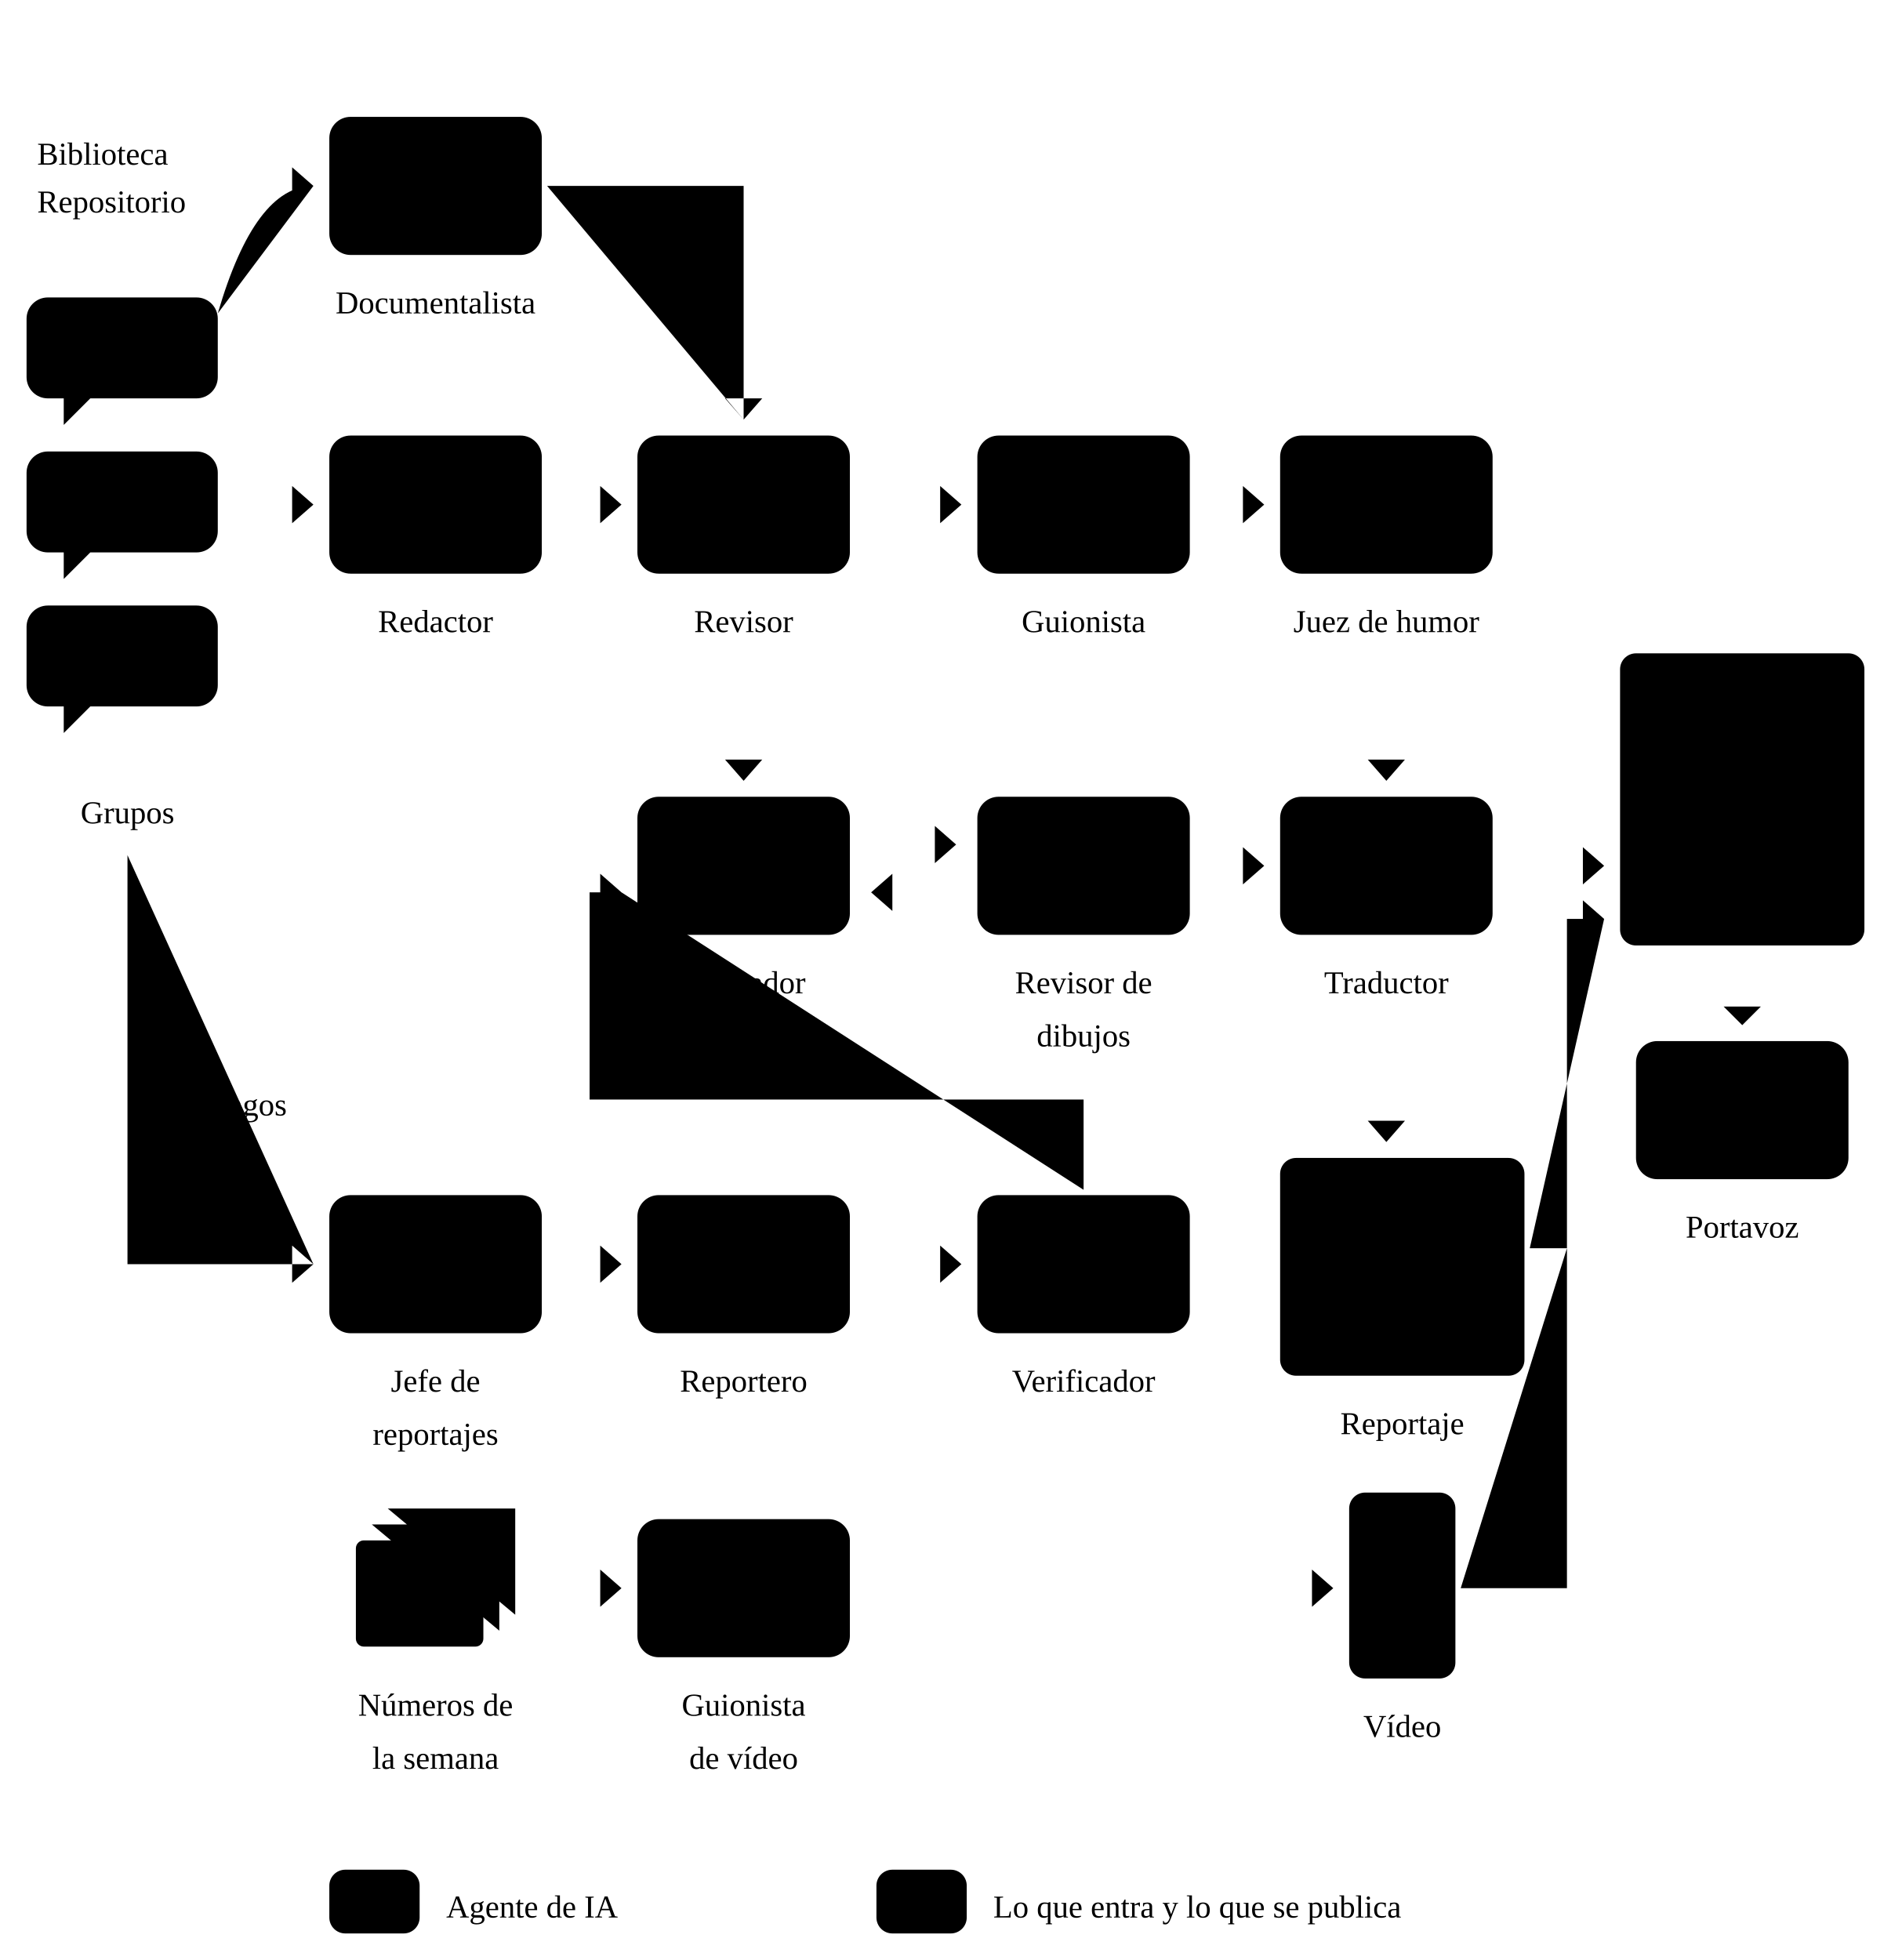
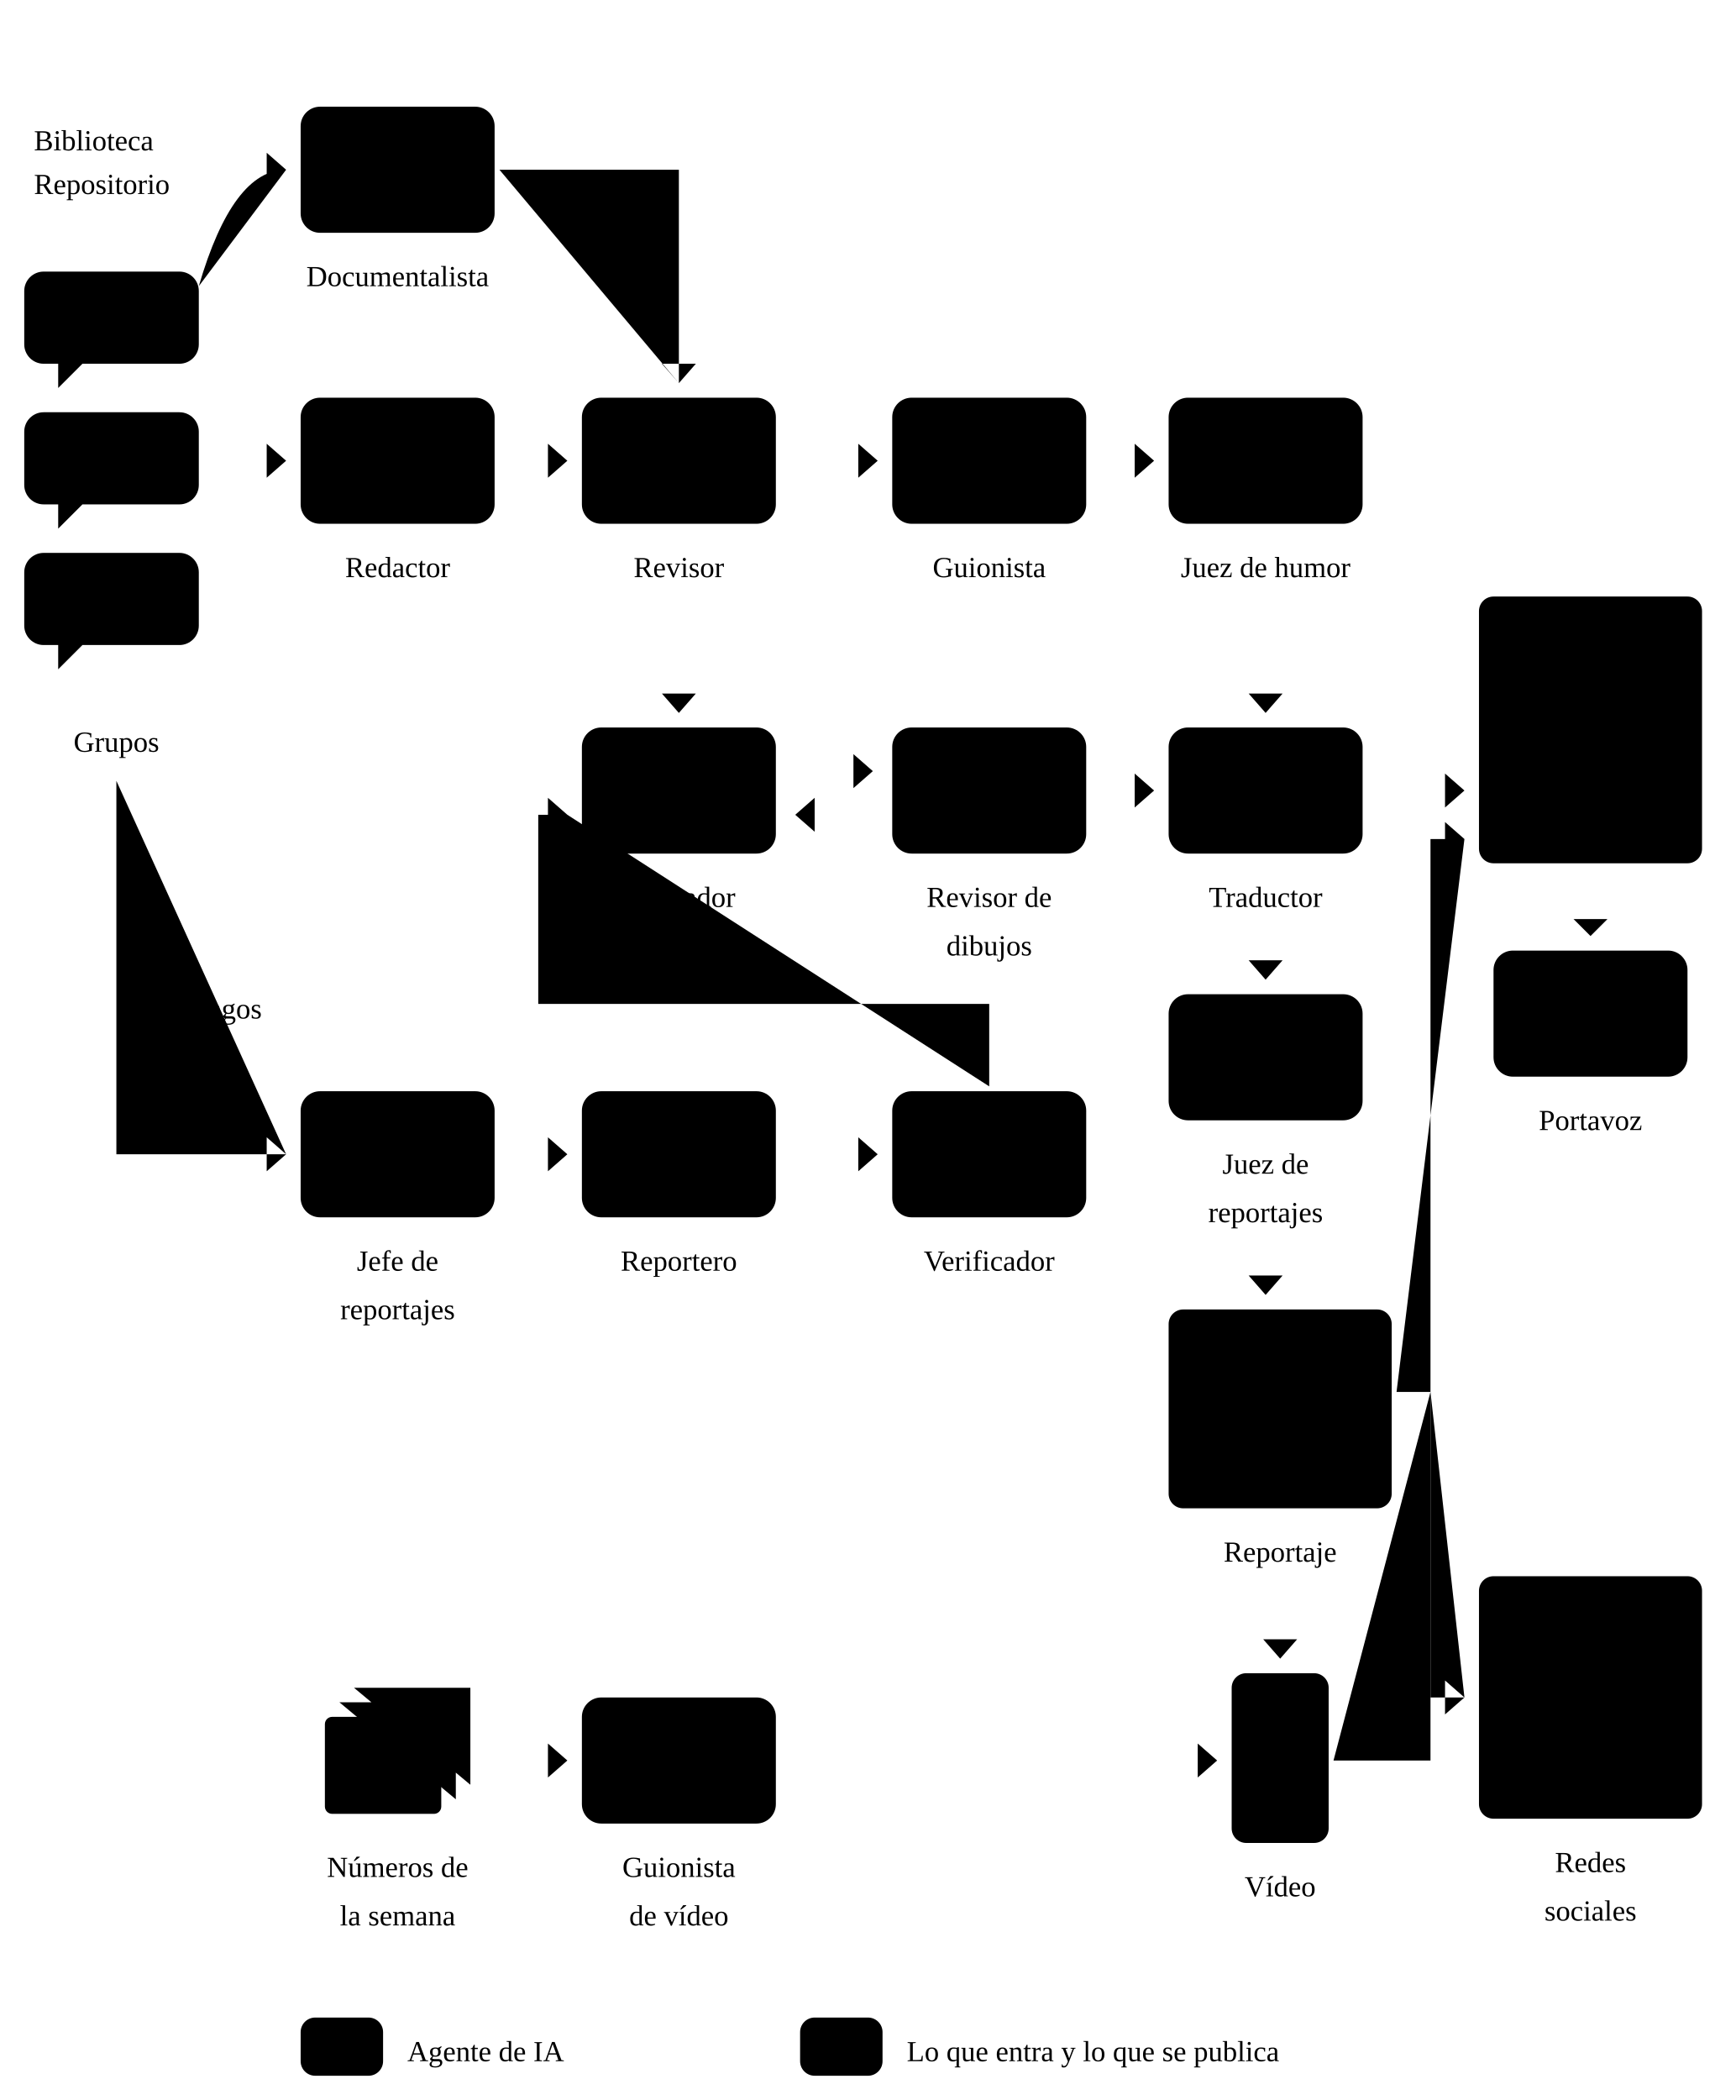
- <svg xmlns="http://www.w3.org/2000/svg" viewBox="0 0 716 738">
+ <svg xmlns="http://www.w3.org/2000/svg" viewBox="0 0 716 866">
  <path class="t" d="M18 112 h56 a8 8 0 0 1 8 8 v22 a8 8 0 0 1 -8 8 h-40 l-10 10 v-10 h-6 a8 8 0 0 1 -8 -8 v-22 a8 8 0 0 1 8 -8 z" />
  <path class="t" d="M18 170 h56 a8 8 0 0 1 8 8 v22 a8 8 0 0 1 -8 8 h-40 l-10 10 v-10 h-6 a8 8 0 0 1 -8 -8 v-22 a8 8 0 0 1 8 -8 z" />
  <path class="t" d="M18 228 h56 a8 8 0 0 1 8 8 v22 a8 8 0 0 1 -8 8 h-40 l-10 10 v-10 h-6 a8 8 0 0 1 -8 -8 v-22 a8 8 0 0 1 8 -8 z" />
  <path class="t" d="M30 126 h34 M30 136 h22 M30 184 h34 M30 194 h26 M30 242 h34 M30 252 h18" />
  <text class="lbl" x="48" y="310" text-anchor="middle">Grupos</text>
  <text class="lbl" x="14" y="62">Biblioteca</text>
  <text class="lbl" x="14" y="80">Repositorio</text>
  <path class="t" d="M82 118 Q96 70 118 70 M110 63 L118 70 L110 77" />
  <rect class="t fa" x="124" y="44" width="80" height="52" rx="8" />
  <path class="t" d="M146 58 v28 M154 58 v28 M162 62 v24" />
  <path class="a" d="M170 60 l8 26" />
  <text class="lbl" x="164" y="118" text-anchor="middle">Documentalista</text>
  <path class="t" d="M206 70 H280 V158 M273 150 L280 158 L287 150" />
  <path class="t" d="M88 190 L118 190 M110 183 L118 190 L110 197" />
  <rect class="t fa" x="124" y="164" width="80" height="52" rx="8" />
  <path class="a" d="M146 198 L172 172 L180 180 L154 206 L144 208 Z M168 176 L176 184" />
  <text class="lbl" x="164" y="238" text-anchor="middle">Redactor</text>
  <path class="t" d="M206 190 L234 190 M226 183 L234 190 L226 197" />
  <rect class="t fa" x="240" y="164" width="80" height="52" rx="8" />
  <path class="r" d="M260 190 L274 204 L300 176" />
  <text class="lbl" x="280" y="238" text-anchor="middle">Revisor</text>
  <path class="t" d="M322 190 L362 190 M354 183 L362 190 L354 197" />
  <rect class="t fa" x="368" y="164" width="80" height="52" rx="8" />
  <path class="t" d="M392 178 h26 a5 5 0 0 1 5 5 v10 a5 5 0 0 1 -5 5 h-16 l-6 6 v-6 h-4 a5 5 0 0 1 -5 -5 v-10 a5 5 0 0 1 5 -5 z" />
  <path class="a" d="M395 186 h20 M395 192 h12" />
  <text class="lbl" x="408" y="238" text-anchor="middle">Guionista</text>
  <path class="t" d="M450 190 L476 190 M468 183 L476 190 L468 197" />
  <rect class="t fa" x="482" y="164" width="80" height="52" rx="8" />
  <path class="a" d="M530 178.5 L521.5 170 L506 185.5 L514.5 194 Z" />
  <path class="t" d="M522.2 186.2 L536.4 200.4 M500 206 h24" />
  <text class="lbl" x="522" y="238" text-anchor="middle">Juez de humor</text>
  <path class="t" d="M280 248 V294 M273 286 L280 294 L287 286" />
  <path class="t" d="M522 248 V294 M515 286 L522 294 L529 286" />
  <rect class="t fa" x="240" y="300" width="80" height="52" rx="8" />
  <path class="a" d="M258 340 Q268 316 282 328 T304 314" />
  <circle class="fz" cx="304" cy="314" r="4" />
  <text class="lbl" x="280" y="374" text-anchor="middle">Ilustrador</text>
  <path class="t" d="M324 318 L360 318 M352 311 L360 318 L352 325 M364 336 L328 336 M336 329 L328 336 L336 343" />
  <rect class="t fa" x="368" y="300" width="80" height="52" rx="8" />
  <path class="t" d="M386 326 Q408 306 430 326 Q408 346 386 326 Z" />
  <circle class="a" cx="408" cy="326" r="7" />
  <circle class="ft" cx="408" cy="326" r="3" />
  <text class="lbl" x="408" y="374" text-anchor="middle">Revisor de</text>
  <text class="lbl" x="408" y="394" text-anchor="middle">dibujos</text>
  <path class="t" d="M450 326 L476 326 M468 319 L476 326 L468 333" />
  <rect class="t fa" x="482" y="300" width="80" height="52" rx="8" />
  <text class="ft" x="496" y="331" font-family="Newsreader, Georgia, serif" font-size="15" font-weight="700" text-anchor="middle">ES</text>
  <path class="a" d="M507 326 L517 326 M513 322 L517 326 L513 330" />
  <text class="ft" x="531" y="321" font-family="Newsreader, Georgia, serif" font-size="10.5" font-weight="700" text-anchor="middle">CA</text>
  <text class="ft" x="551" y="321" font-family="Newsreader, Georgia, serif" font-size="10.5" font-weight="700" text-anchor="middle">GL</text>
  <text class="ft" x="531" y="337" font-family="Newsreader, Georgia, serif" font-size="10.5" font-weight="700" text-anchor="middle">EU</text>
  <text class="ft" x="551" y="337" font-family="Newsreader, Georgia, serif" font-size="10.5" font-weight="700" text-anchor="middle">EN</text>
  <text class="lbl" x="522" y="374" text-anchor="middle">Traductor</text>
  <path class="t" d="M564 326 L604 326 M596 319 L604 326 L596 333" />
  <rect class="t" x="610" y="246" width="92" height="110" rx="6" />
  <path class="t" d="M622 266 h68 M622 274 h68" />
  <path class="t" d="M622 290 h30 M622 300 h30 M622 310 h30 M622 320 h30 M660 290 h30 v34 h-30 z" />
  <text class="lbl" x="656" y="346" text-anchor="middle">7:00</text>
  <path class="t" d="M656 358 L656 386 M649 379 L656 386 L663 379" />
  <rect class="t fa" x="616" y="392" width="80" height="52" rx="8" />
  <path class="a" d="M640.5 414.5 L667.5 407 L667.5 425 L640.5 419 Z M653.4 423.2 a4.5 4.5 0 1 1 -8.7 -2.4" />
  <text class="lbl" x="656" y="466" text-anchor="middle">Portavoz</text>
  <text class="lbl" x="58" y="420">Domingos</text>
  <path class="t" d="M48 322 V476 H118 M110 469 L118 476 L110 483" />
  <rect class="t fa" x="124" y="450" width="80" height="52" rx="8" />
  <circle class="t" cx="164" cy="476" r="14" />
  <circle class="ft" cx="164" cy="476" r="4" />
  <text class="lbl" x="164" y="524" text-anchor="middle">Jefe de</text>
  <text class="lbl" x="164" y="544" text-anchor="middle">reportajes</text>
  <path class="t" d="M206 476 L234 476 M226 469 L234 476 L226 483" />
  <rect class="t fa" x="240" y="450" width="80" height="52" rx="8" />
  <circle class="t" cx="274" cy="472" r="10" />
  <path class="a" d="M281 479 L294 492" />
  <text class="lbl" x="280" y="524" text-anchor="middle">Reportero</text>
  <path class="t" d="M322 476 L362 476 M354 469 L362 476 L354 483" />
  <rect class="t fa" x="368" y="450" width="80" height="52" rx="8" />
  <path class="t" d="M384 464 h20 M384 474 h20 M384 484 h14" />
  <path class="a" d="M410 478 L418 486 L434 466" />
  <text class="lbl" x="408" y="524" text-anchor="middle">Verificador</text>
  <path class="t" d="M408 448 V414 H222 V336 H234 M226 329 L234 336 L226 343" />
-   <path class="t" d="M522 382 V430 M515 422 L522 430 L529 422" />
-   <rect class="t" x="482" y="436" width="92" height="82" rx="6" />
-   <path class="t" d="M494 452 h68 M494 460 h68 M494 474 h68 M494 484 h68 M494 494 h68 M494 504 h40" />
-   <text class="lbl" x="528" y="540" text-anchor="middle">Reportaje</text>
-   <path class="t" d="M576 470 H590 V346 H604 M596 339 L604 346 L596 353" />
-   <path class="t" d="M146 568 h48 v40 M140 574 h48 v40" />
-   <rect class="t" x="134" y="580" width="48" height="40" rx="3" />
-   <path class="t" d="M141 591 h34 M141 600 h34 M141 609 h22" />
-   <text class="lbl" x="164" y="646" text-anchor="middle">Números de</text>
-   <text class="lbl" x="164" y="666" text-anchor="middle">la semana</text>
-   <path class="t" d="M206 598 L234 598 M226 591 L234 598 L226 605" />
-   <rect class="t fa" x="240" y="572" width="80" height="52" rx="8" />
-   <rect class="t" x="262" y="594" width="36" height="20" rx="2" />
-   <path class="a" d="M262 590 L294 581 L296 587 L264 596 Z" />
-   <text class="lbl" x="280" y="646" text-anchor="middle">Guionista</text>
-   <text class="lbl" x="280" y="666" text-anchor="middle">de vídeo</text>
-   <path class="t" d="M322 598 L502 598 M494 591 L502 598 L494 605" />
-   <rect class="t" x="508" y="562" width="40" height="70" rx="6" />
-   <path class="t" d="M522 586 L539 597 L522 608 Z" />
-   <text class="lbl" x="528" y="654" text-anchor="middle">Vídeo</text>
-   <path class="t" d="M550 598 H590 V470" />
-   <path class="t" d="M14 690 H702" />
-   <rect class="t fa" x="124" y="704" width="34" height="24" rx="6" />
-   <text class="lbl" x="168" y="722">Agente de IA</text>
-   <rect class="t" x="330" y="704" width="34" height="24" rx="6" />
-   <text class="lbl" x="374" y="722">Lo que entra y lo que se publica</text>
+   <path class="t" d="M522 382 V404 M515 396 L522 404 L529 396" />
+   <rect class="t fa" x="482" y="410" width="80" height="52" rx="8" />
+   <path class="t" d="M522 422 V452 M512 452 H532 M502 427 H542" />
+   <path class="a" d="M502 427 L496 441 M502 427 L508 441 M542 427 L536 441 M542 427 L548 441 M495 441 h14 a7 5 0 0 1 -14 0 z M535 441 h14 a7 5 0 0 1 -14 0 z" />
+   <text class="lbl" x="522" y="484" text-anchor="middle">Juez de</text>
+   <text class="lbl" x="522" y="504" text-anchor="middle">reportajes</text>
+   <path class="t" d="M522 512 V534 M515 526 L522 534 L529 526" />
+   <g transform="translate(0 104)">
+     <rect class="t" x="482" y="436" width="92" height="82" rx="6" />
+     <path class="t" d="M494 452 h68 M494 460 h68 M494 474 h68 M494 484 h68 M494 494 h68 M494 504 h40" />
+     <text class="lbl" x="528" y="540" text-anchor="middle">Reportaje</text>
+   </g>
+   <path class="t" d="M576 574 H590 V346 H604 M596 339 L604 346 L596 353" />
+   <path class="t" d="M528 654 V684 M521 676 L528 684 L535 676" />
+   <path class="t" d="M590 574 V700 H604 M596 693 L604 700 L596 707" />
+   <rect class="t" x="610" y="650" width="92" height="100" rx="6" />
+   <path class="t" d="M650 681 L662 674 M650 691 L662 698" />
+   <circle class="a" cx="667" cy="671" r="6" />
+   <circle class="a" cx="645" cy="686" r="6" />
+   <circle class="a" cx="667" cy="701" r="6" />
+   <text class="lbl" x="656" y="736" text-anchor="middle">12:00</text>
+   <text class="lbl" x="656" y="772" text-anchor="middle">Redes</text>
+   <text class="lbl" x="656" y="792" text-anchor="middle">sociales</text>
+   <g transform="translate(0 128)">
+     <path class="t" d="M146 568 h48 v40 M140 574 h48 v40" />
+     <rect class="t" x="134" y="580" width="48" height="40" rx="3" />
+     <path class="t" d="M141 591 h34 M141 600 h34 M141 609 h22" />
+     <text class="lbl" x="164" y="646" text-anchor="middle">Números de</text>
+     <text class="lbl" x="164" y="666" text-anchor="middle">la semana</text>
+     <path class="t" d="M206 598 L234 598 M226 591 L234 598 L226 605" />
+     <rect class="t fa" x="240" y="572" width="80" height="52" rx="8" />
+     <rect class="t" x="262" y="594" width="36" height="20" rx="2" />
+     <path class="a" d="M262 590 L294 581 L296 587 L264 596 Z" />
+     <text class="lbl" x="280" y="646" text-anchor="middle">Guionista</text>
+     <text class="lbl" x="280" y="666" text-anchor="middle">de vídeo</text>
+     <path class="t" d="M322 598 L502 598 M494 591 L502 598 L494 605" />
+     <rect class="t" x="508" y="562" width="40" height="70" rx="6" />
+     <path class="t" d="M522 586 L539 597 L522 608 Z" />
+     <text class="lbl" x="528" y="654" text-anchor="middle">Vídeo</text>
+     <path class="t" d="M550 598 H590 V446" />
+   </g>
+   <g transform="translate(0 128)">
+     <path class="t" d="M14 690 H702" />
+     <rect class="t fa" x="124" y="704" width="34" height="24" rx="6" />
+     <text class="lbl" x="168" y="722">Agente de IA</text>
+     <rect class="t" x="330" y="704" width="34" height="24" rx="6" />
+     <text class="lbl" x="374" y="722">Lo que entra y lo que se publica</text>
+   </g>
</svg>
